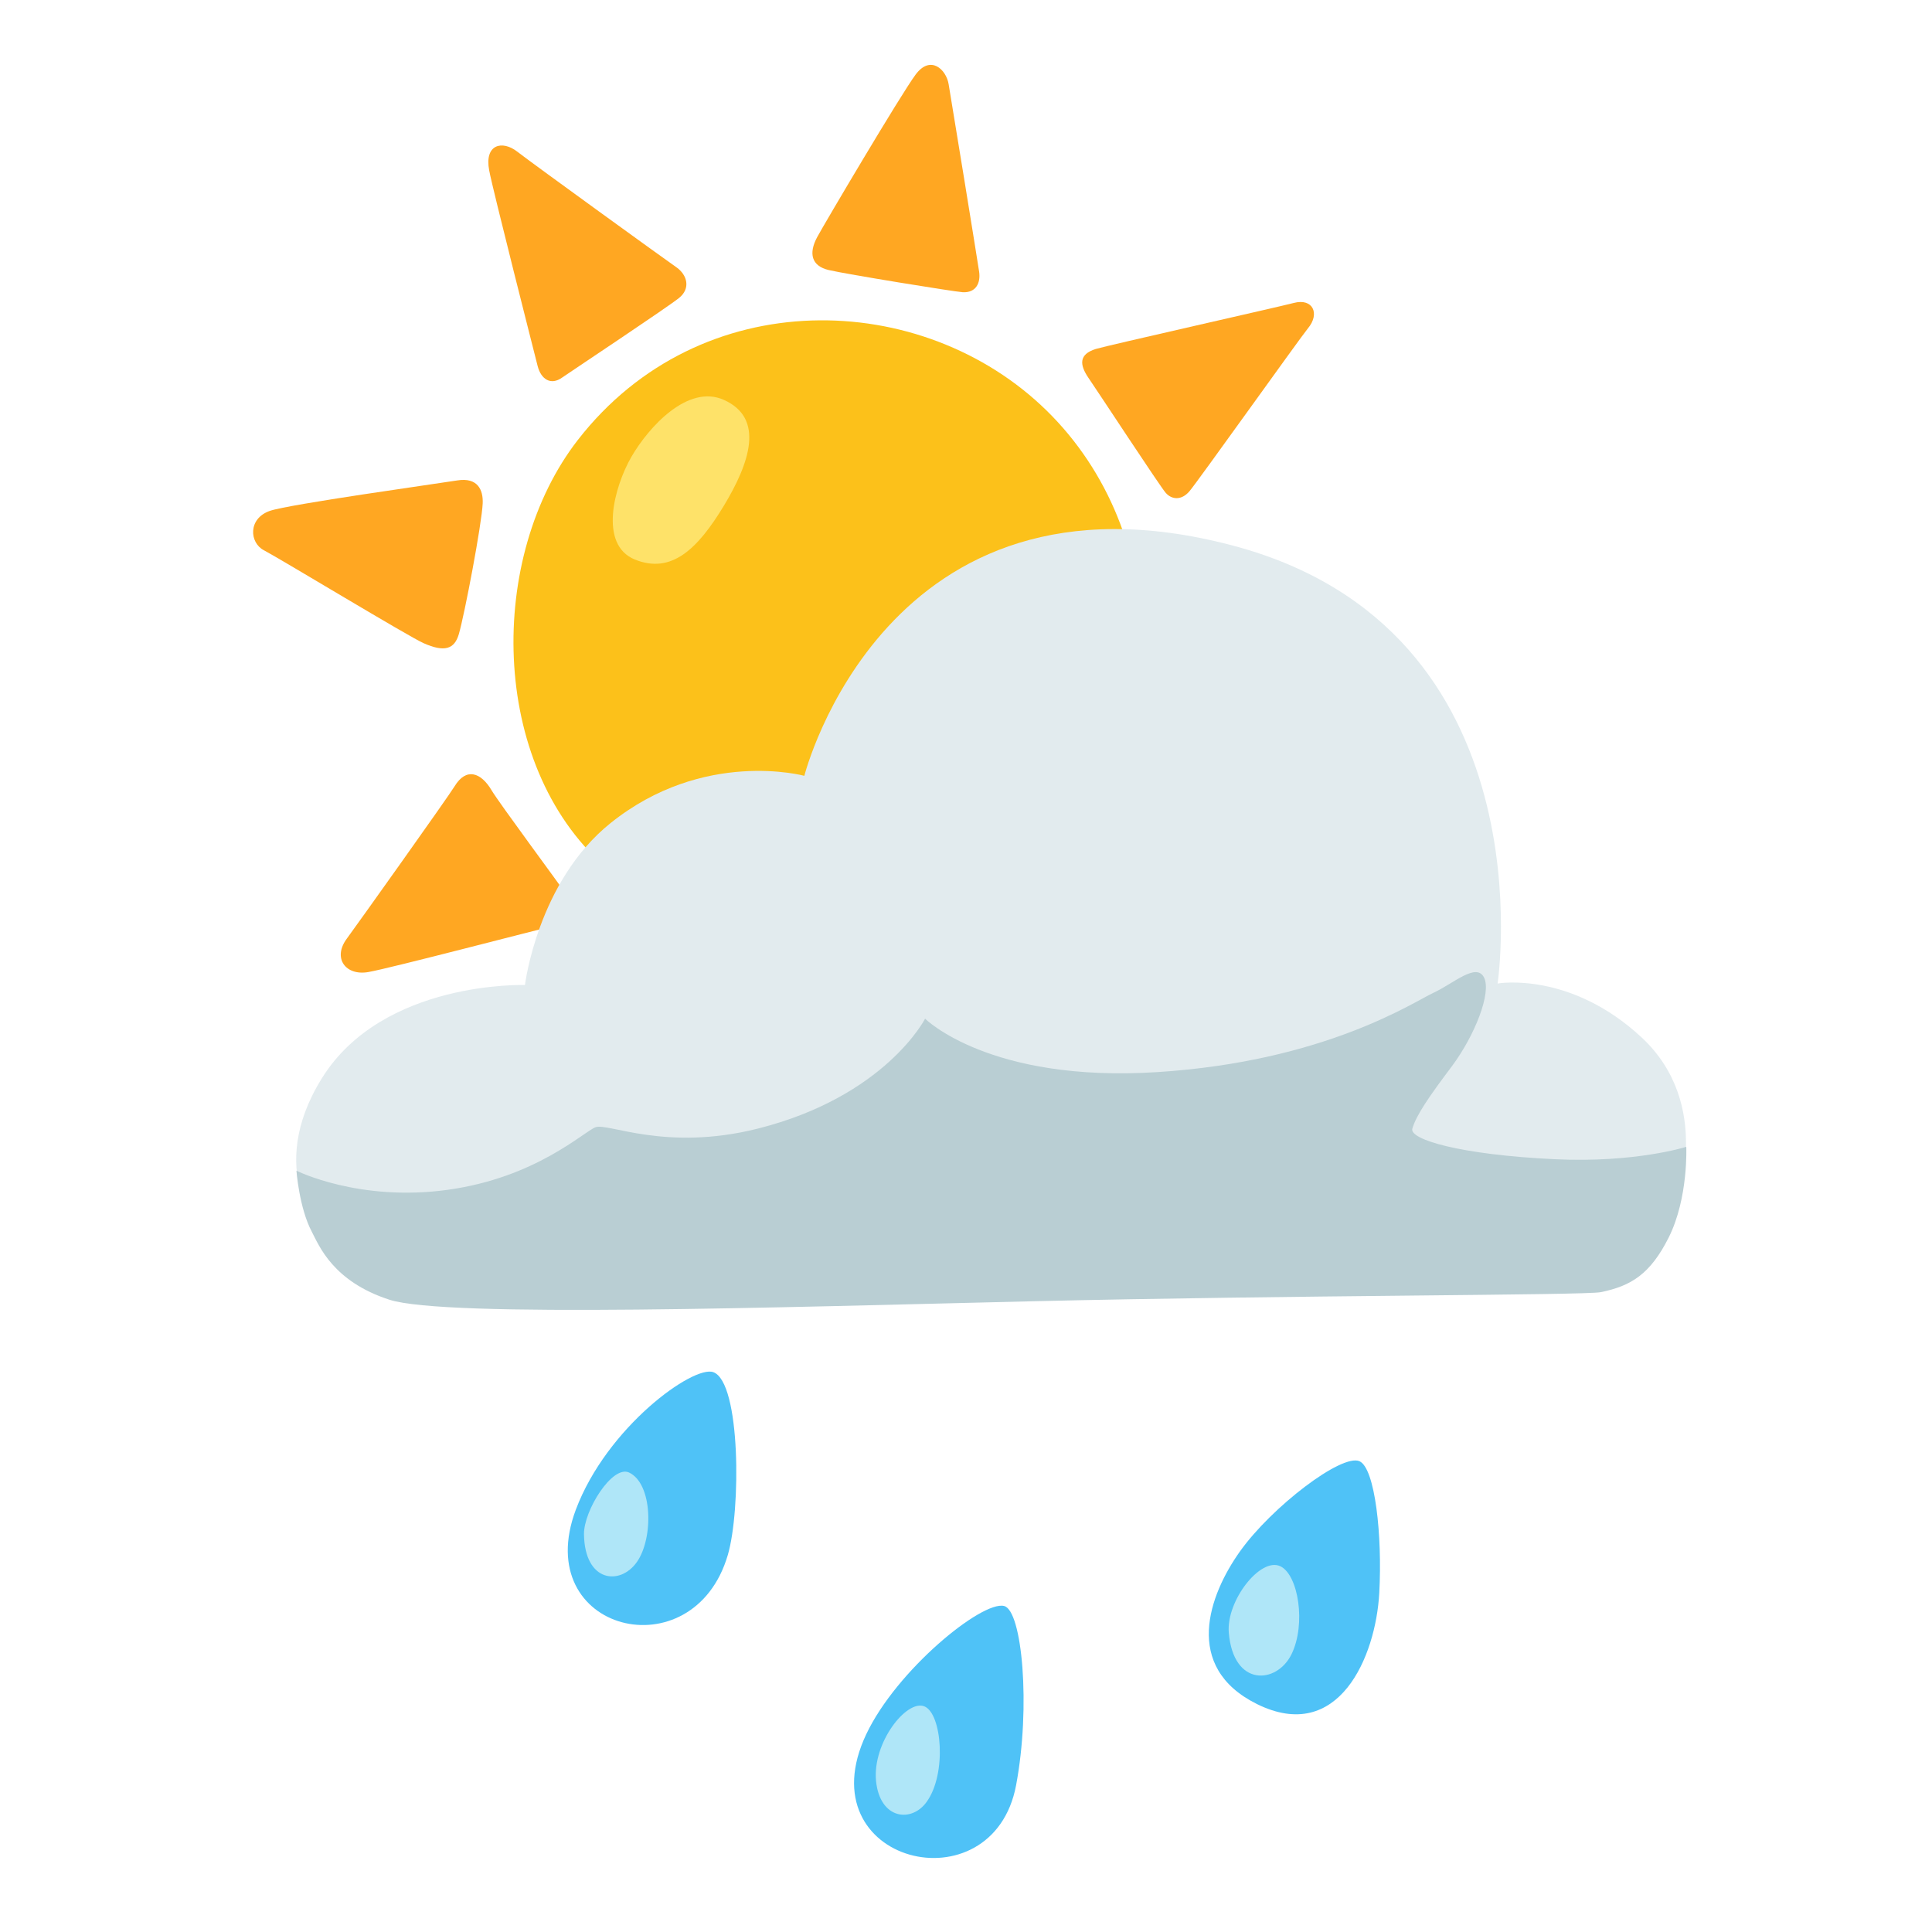
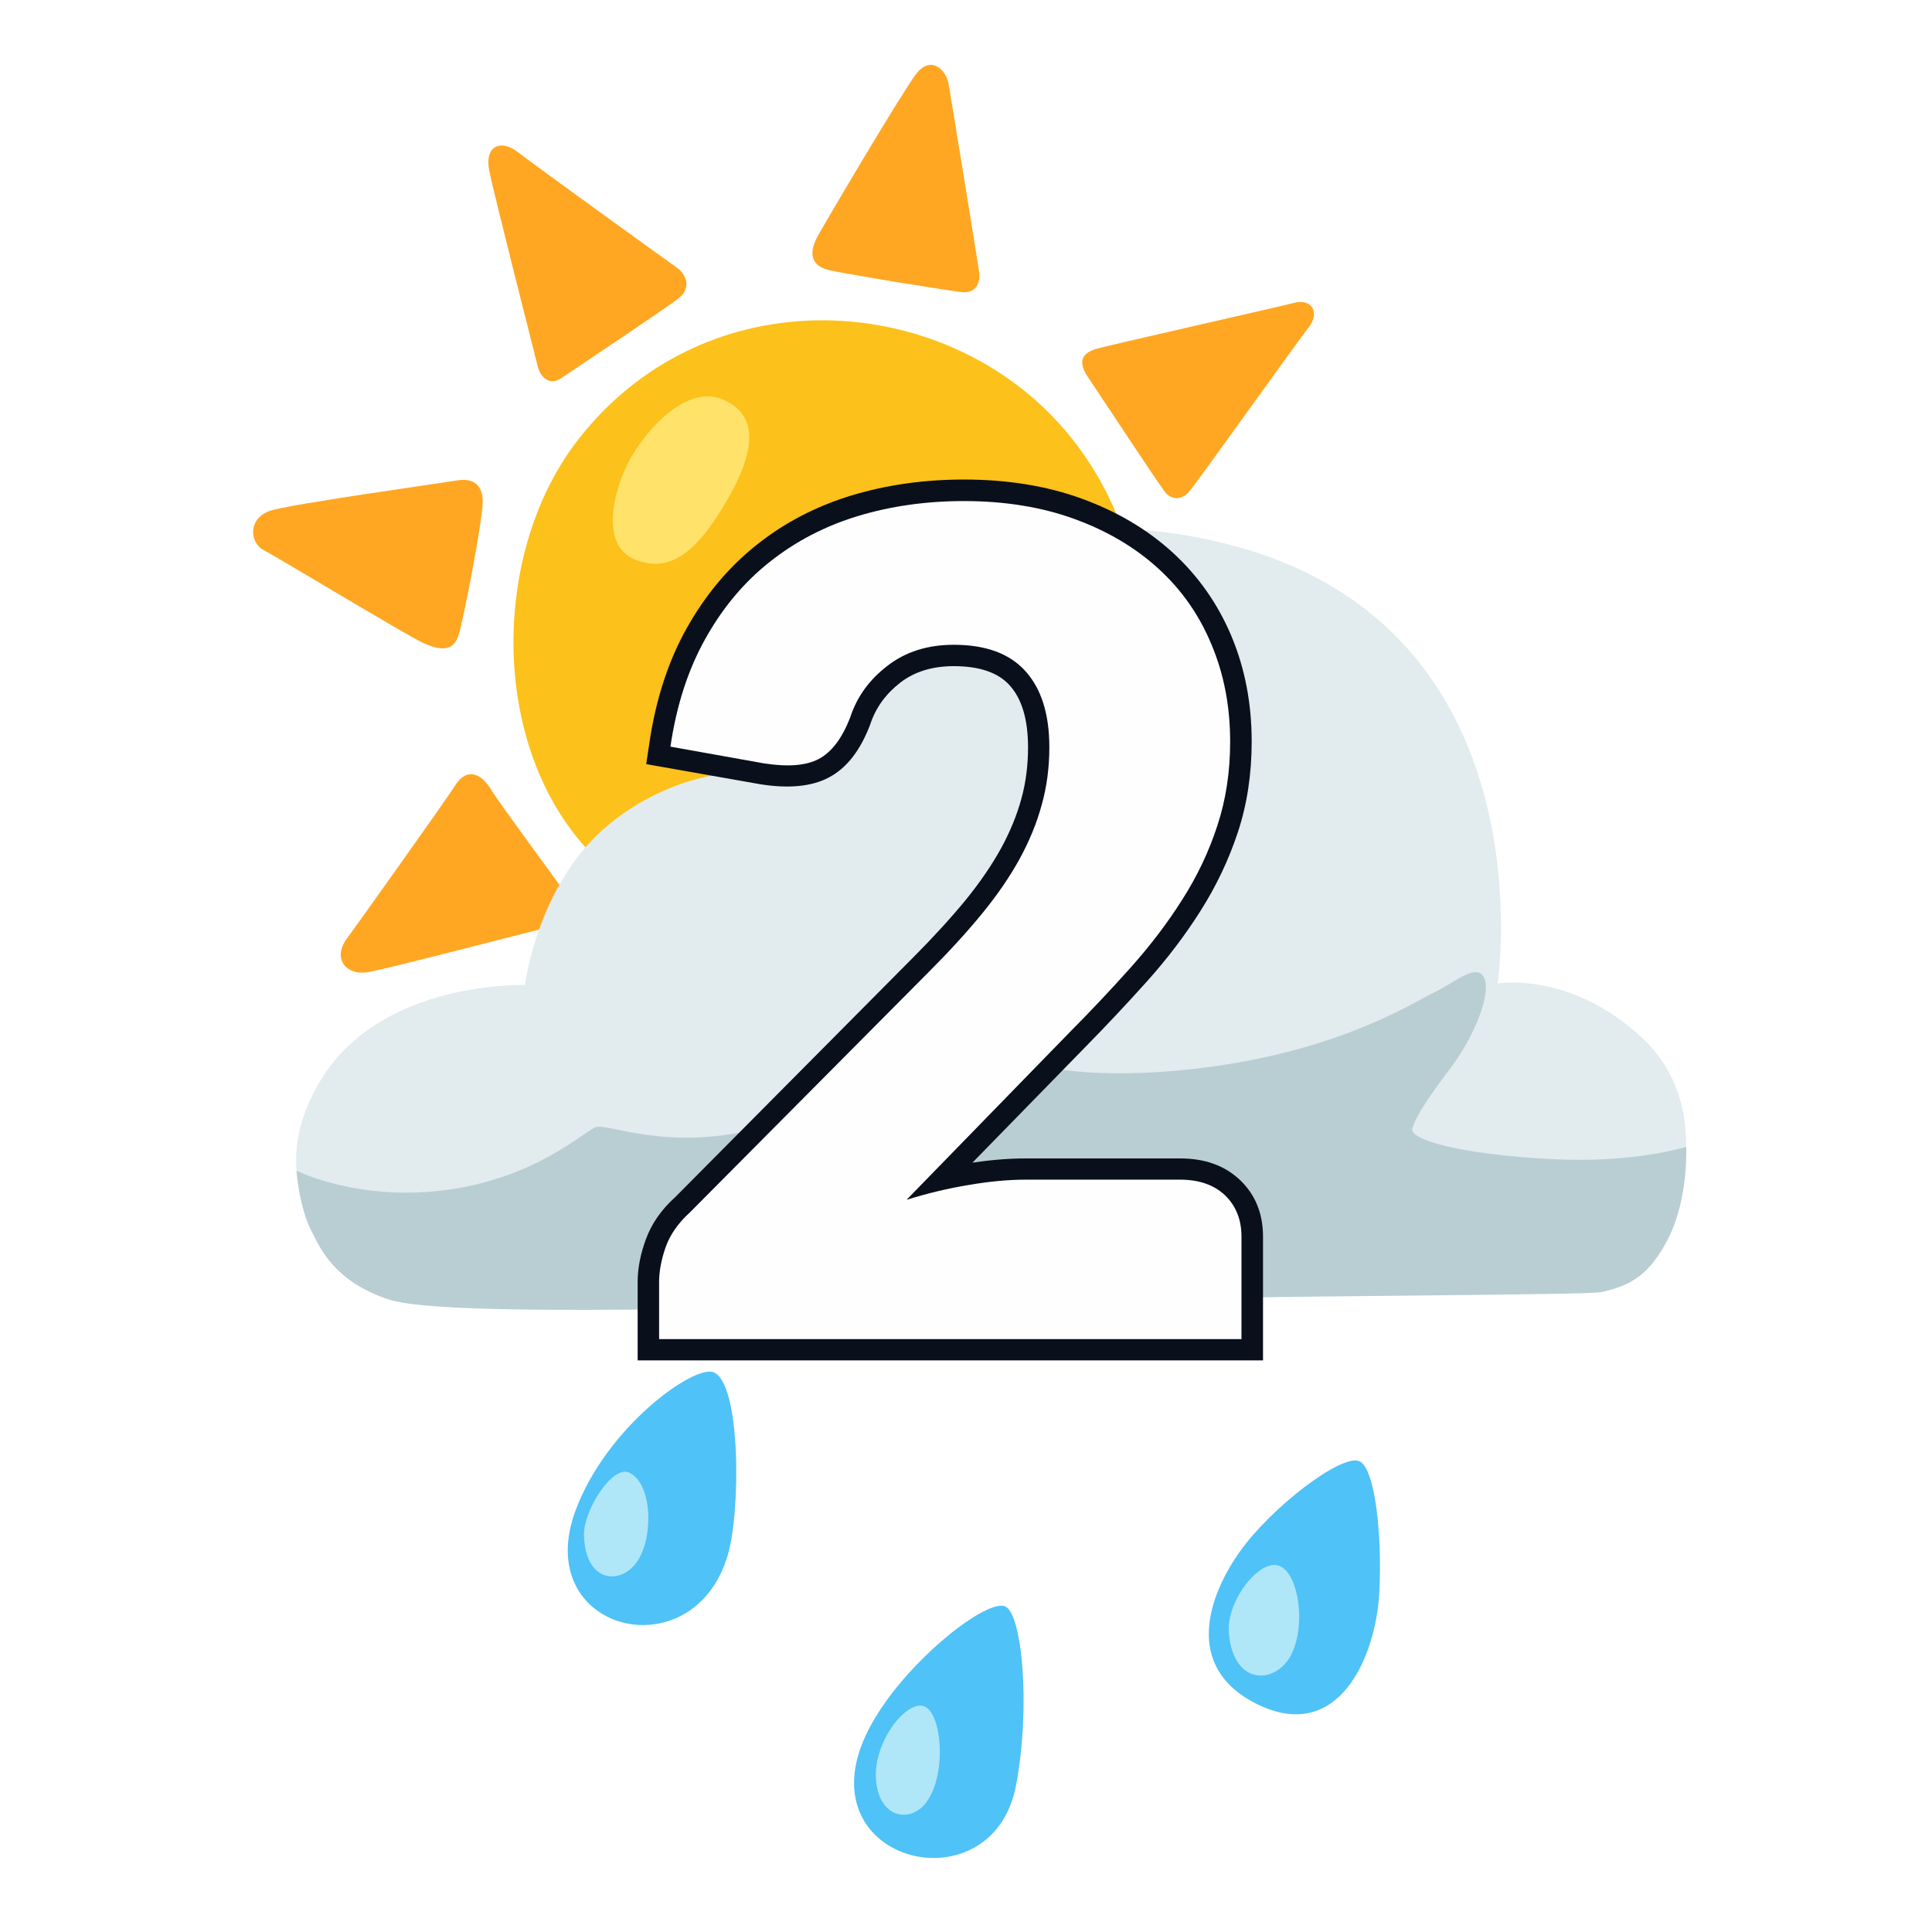
- <svg xmlns="http://www.w3.org/2000/svg" width="800px" height="800px" viewBox="0 0 128 128" aria-hidden="true" role="img" class="iconify iconify--noto" preserveAspectRatio="xMidYMid meet">
-   <path d="M38.29 29.14c-6.01 7.73-5.91 21.47 1.78 28.27c8.73 7.72 21.01 7.65 28.74.54c9.26-8.52 8.73-22.71.54-30.74c-8.24-8.08-22.95-8.5-31.06 1.93z" fill="#fcc11a" />
-   <path d="M47.95 26.49c-2.38-1.06-4.98 1.81-6.12 3.78c-1.13 1.96-2.19 5.81.23 6.8c2.42.98 4.15-.68 5.89-3.55c1.74-2.88 2.72-5.82 0-7.03z" fill="#fee269" />
-   <path d="M54.14 15.71c-.58 1.08-.38 1.91.76 2.18c1.14.27 8.28 1.43 8.88 1.47c.87.05 1.2-.6 1.09-1.36c-.11-.76-1.85-11.44-2.02-12.42c-.16-.98-1.2-1.96-2.18-.65s-6.09 9.96-6.53 10.78z" fill="#ffa722" />
-   <path d="M72.6 23.12c-1.12.35-1.09 1.03-.49 1.91c.6.87 4.74 7.19 5.12 7.62c.38.44 1.03.54 1.58-.11s7.35-10.19 7.84-10.78c.82-.98.33-2.02-.93-1.69c-.94.25-12.41 2.83-13.12 3.05z" fill="#ffa722" />
-   <path d="M30.12 52.09c.76-1.25 1.74-.93 2.45.27c.48.82 4.57 6.32 4.96 6.92c.38.6.54 1.74-.65 2.02c-1.2.27-10.95 2.83-12.47 3.1s-2.4-.93-1.42-2.23c.57-.77 6.7-9.37 7.13-10.08z" fill="#ffa722" />
-   <path d="M28.06 42.61c1.39.62 2.05.4 2.34-.6c.38-1.31 1.52-7.3 1.58-8.66c.04-.89-.33-1.74-1.69-1.52s-11.16 1.58-12.42 2.02c-1.45.51-1.35 2.11-.38 2.61c1.14.6 9.59 5.72 10.57 6.15z" fill="#ffa722" />
-   <path d="M44.99 19.74c.78-.63.54-1.52-.16-2.02c-.71-.49-9.46-6.82-10.57-7.68c-.98-.76-2.18-.49-1.85 1.25c.23 1.25 3.02 12.21 3.21 12.96c.22.87.87 1.31 1.63.76c.77-.53 6.93-4.62 7.74-5.27z" fill="#ffa722" />
-   <path d="M99.22 65.16s3.54-23.47-17.6-29.03C58.67 30.09 53.29 51.4 53.29 51.4s-6.68-1.82-12.85 3.14c-4.83 3.88-5.66 10.72-5.66 10.72s-9.41-.32-13.45 6.17c-3.84 6.17 0 10.22 0 10.22l55.54-2.23l34.19.2s2.47-6.42-2.28-10.87c-4.76-4.44-9.56-3.59-9.56-3.59z" fill="#e2ebee" />
-   <path d="M61.29 67.49s4.25 4.25 15.38 3.54s16.99-4.65 18.31-5.26c1.32-.61 2.83-2.02 3.34-1.01c.51 1.01-.61 3.84-2.12 5.87c-1.52 2.02-2.37 3.25-2.63 4.15c-.2.71 3.14 1.72 9.41 2.02c5.36.26 8.74-.82 8.74-.82s.15 3.37-1.16 6c-1.22 2.43-2.49 3.22-4.51 3.63c-1.04.21-20.67.2-37.56.6c-16.89.4-38.95 1.11-42.69-.1s-4.66-3.58-5.14-4.5c-.84-1.58-1.02-4.05-1.02-4.05s4.14 2.08 10.01 1.27s9-3.84 9.81-4.15c.81-.3 4.65 1.62 10.72.1c8.48-2.13 11.11-7.29 11.11-7.29z" fill="#b9ced3" />
-   <path d="M47.26 90.91c-1.32-.48-7.05 3.63-9.11 9.11c-3.04 8.09 7.79 10.79 10.07 3c.87-2.96.86-11.45-.96-12.11z" fill="#4fc2f7" />
-   <path d="M90.07 96.81c-1.17-.52-5.82 3.02-7.93 5.99c-2.02 2.84-3.82 7.64 1.14 10.1c5.41 2.67 7.87-3.14 8.1-7.36c.21-3.82-.28-8.27-1.31-8.73z" fill="#4fc2f7" />
-   <path d="M66.52 106.4c-1.47-.35-7.11 4.23-9.13 8.5c-4.05 8.56 8.39 11.58 9.93 3.37c.98-5.21.4-11.59-.8-11.87z" fill="#4fc2f7" />
-   <path d="M61.24 113.05c-1.17-.47-3.45 2.4-3.2 4.95c.26 2.55 2.36 2.78 3.36 1.37c1.34-1.87 1-5.86-.16-6.32z" fill="#afe6f8" />
-   <path d="M41.68 97.56c-1.11-.52-3.01 2.52-2.99 4.09c.05 3.2 2.41 3.41 3.51 1.83c1.1-1.57 1.05-5.18-.52-5.92z" fill="#afe6f8" />
-   <path d="M84.83 103.77c-1.32-.63-3.59 2.28-3.42 4.39c.3 3.64 3.19 3.42 4.16 1.43s.45-5.25-.74-5.82z" fill="#afe6f8" />
+ <svg xmlns="http://www.w3.org/2000/svg" width="128" zoomAndPan="magnify" viewBox="0 0 96 96" height="128" preserveAspectRatio="xMidYMid meet" version="1.0">
+   <defs>
+     <g />
+     <clipPath id="b56ab39f67">
+       <rect x="0" width="35" y="0" height="69" />
+     </clipPath>
+   </defs>
+   <path fill="#fcc11a" d="M 28.719 21.855 C 24.211 27.652 24.285 37.957 30.051 43.059 C 36.602 48.848 45.809 48.797 51.609 43.461 C 58.551 37.074 58.156 26.43 52.012 20.406 C 45.832 14.348 34.801 14.031 28.719 21.855 Z M 28.719 21.855 " fill-opacity="1" fill-rule="nonzero" />
+   <path fill="#fee269" d="M 35.961 19.867 C 34.176 19.074 32.227 21.227 31.371 22.703 C 30.523 24.172 29.73 27.059 31.547 27.801 C 33.359 28.539 34.656 27.293 35.961 25.141 C 37.266 22.98 38.004 20.773 35.961 19.867 Z M 35.961 19.867 " fill-opacity="1" fill-rule="nonzero" />
+   <path fill="#ffa722" d="M 40.605 11.781 C 40.172 12.594 40.32 13.215 41.176 13.418 C 42.031 13.621 47.387 14.488 47.836 14.52 C 48.488 14.559 48.734 14.07 48.652 13.5 C 48.57 12.93 47.266 4.922 47.137 4.184 C 47.016 3.449 46.238 2.715 45.504 3.699 C 44.766 4.68 40.934 11.168 40.605 11.781 Z M 40.605 11.781 " fill-opacity="1" fill-rule="nonzero" />
+   <path fill="#ffa722" d="M 54.449 17.34 C 53.609 17.602 53.633 18.113 54.082 18.773 C 54.531 19.426 57.637 24.164 57.922 24.488 C 58.207 24.816 58.695 24.891 59.109 24.406 C 59.52 23.918 64.621 16.762 64.988 16.32 C 65.602 15.586 65.234 14.805 64.289 15.051 C 63.586 15.238 54.984 17.176 54.449 17.34 Z M 54.449 17.34 " fill-opacity="1" fill-rule="nonzero" />
+   <path fill="#ffa722" d="M 22.59 39.066 C 23.16 38.129 23.895 38.371 24.426 39.27 C 24.789 39.887 27.855 44.012 28.148 44.461 C 28.434 44.91 28.551 45.766 27.66 45.977 C 26.762 46.176 19.449 48.098 18.309 48.301 C 17.168 48.504 16.508 47.602 17.242 46.629 C 17.672 46.051 22.266 39.602 22.59 39.066 Z M 22.59 39.066 " fill-opacity="1" fill-rule="nonzero" />
+   <path fill="#ffa722" d="M 21.047 31.957 C 22.086 32.422 22.582 32.258 22.801 31.508 C 23.086 30.523 23.941 26.031 23.984 25.012 C 24.016 24.344 23.738 23.707 22.719 23.871 C 21.699 24.039 14.348 25.059 13.402 25.387 C 12.316 25.77 12.391 26.969 13.117 27.344 C 13.973 27.797 20.309 31.637 21.047 31.957 Z M 21.047 31.957 " fill-opacity="1" fill-rule="nonzero" />
+   <path fill="#ffa722" d="M 33.742 14.805 C 34.328 14.332 34.148 13.664 33.621 13.289 C 33.09 12.922 26.527 8.176 25.695 7.531 C 24.961 6.961 24.059 7.164 24.309 8.469 C 24.48 9.406 26.574 17.625 26.715 18.188 C 26.879 18.84 27.367 19.172 27.938 18.758 C 28.516 18.359 33.137 15.293 33.742 14.805 Z M 33.742 14.805 " fill-opacity="1" fill-rule="nonzero" />
+   <path fill="#e2ebee" d="M 74.414 48.871 C 74.414 48.871 77.07 31.266 61.215 27.098 C 44.004 22.566 39.969 38.551 39.969 38.551 C 39.969 38.551 34.957 37.184 30.328 40.906 C 26.707 43.816 26.086 48.945 26.086 48.945 C 26.086 48.945 19.027 48.703 15.996 53.574 C 13.117 58.199 15.996 61.238 15.996 61.238 L 57.652 59.566 L 83.297 59.715 C 83.297 59.715 85.148 54.898 81.586 51.562 C 78.016 48.234 74.414 48.871 74.414 48.871 Z M 74.414 48.871 " fill-opacity="1" fill-rule="nonzero" />
+   <path fill="#b9ced3" d="M 45.969 50.617 C 45.969 50.617 49.156 53.805 57.504 53.273 C 65.852 52.738 70.246 49.785 71.234 49.328 C 72.227 48.871 73.359 47.812 73.738 48.57 C 74.121 49.328 73.281 51.449 72.148 52.973 C 71.012 54.488 70.371 55.41 70.176 56.086 C 70.027 56.617 72.531 57.375 77.234 57.602 C 81.254 57.797 83.789 56.984 83.789 56.984 C 83.789 56.984 83.902 59.512 82.922 61.484 C 82.004 63.309 81.051 63.898 79.539 64.207 C 78.758 64.363 64.035 64.359 51.367 64.656 C 38.699 64.957 22.156 65.488 19.352 64.582 C 16.547 63.676 15.855 61.898 15.496 61.207 C 14.863 60.023 14.73 58.172 14.73 58.172 C 14.73 58.172 17.836 59.73 22.238 59.121 C 26.641 58.516 28.988 56.242 29.594 56.012 C 30.203 55.785 33.082 57.227 37.637 56.086 C 43.996 54.488 45.969 50.617 45.969 50.617 Z M 45.969 50.617 " fill-opacity="1" fill-rule="nonzero" />
+   <path fill="#4fc2f7" d="M 35.445 68.184 C 34.453 67.824 30.156 70.906 28.613 75.016 C 26.332 81.082 34.453 83.109 36.164 77.266 C 36.816 75.047 36.809 68.676 35.445 68.184 Z M 35.445 68.184 " fill-opacity="1" fill-rule="nonzero" />
+   <path fill="#4fc2f7" d="M 67.551 72.609 C 66.676 72.219 63.188 74.871 61.605 77.102 C 60.09 79.23 58.738 82.828 62.461 84.676 C 66.516 86.676 68.363 82.32 68.535 79.156 C 68.691 76.289 68.324 72.953 67.551 72.609 Z M 67.551 72.609 " fill-opacity="1" fill-rule="nonzero" />
+   <path fill="#4fc2f7" d="M 49.891 79.801 C 48.789 79.539 44.559 82.973 43.043 86.176 C 40.004 92.594 49.336 94.859 50.488 88.703 C 51.227 84.797 50.789 80.012 49.891 79.801 Z M 49.891 79.801 " fill-opacity="1" fill-rule="nonzero" />
+   <path fill="#afe6f8" d="M 45.93 84.789 C 45.051 84.434 43.344 86.586 43.531 88.5 C 43.727 90.414 45.301 90.586 46.051 89.527 C 47.055 88.125 46.801 85.133 45.93 84.789 Z M 45.93 84.789 " fill-opacity="1" fill-rule="nonzero" />
+   <path fill="#afe6f8" d="M 31.262 73.172 C 30.426 72.781 29.004 75.059 29.016 76.238 C 29.055 78.637 30.824 78.797 31.648 77.609 C 32.477 76.434 32.438 73.727 31.262 73.172 Z M 31.262 73.172 " fill-opacity="1" fill-rule="nonzero" />
+   <path fill="#afe6f8" d="M 63.621 77.828 C 62.633 77.355 60.93 79.539 61.059 81.121 C 61.281 83.852 63.449 83.684 64.176 82.191 C 64.906 80.699 64.516 78.254 63.621 77.828 Z M 63.621 77.828 " fill-opacity="1" fill-rule="nonzero" />
+   <g transform="matrix(1, 0, 0, 1, 30, 10)">
+     <g clip-path="url(#b56ab39f67)">
+       <g fill="#0a0f1c" fill-opacity="1">
+         <g transform="translate(1.047318, 56.53878)">
+           <g>
+             <path d="M 27.598 -8.977 C 28.824 -8.977 29.809 -8.621 30.562 -7.91 C 31.328 -7.184 31.711 -6.242 31.711 -5.09 L 31.711 1.059 L 0.637 1.059 L 0.637 -2.828 C 0.637 -3.5 0.77 -4.203 1.039 -4.941 C 1.324 -5.73 1.816 -6.438 2.516 -7.066 L 3.223 -6.277 L 2.473 -7.023 L 14.348 -18.984 C 15.34 -19.98 16.203 -20.926 16.938 -21.82 C 17.648 -22.695 18.234 -23.551 18.695 -24.387 C 19.145 -25.211 19.48 -26.031 19.703 -26.844 C 19.926 -27.648 20.035 -28.504 20.035 -29.406 C 20.035 -30.777 19.734 -31.801 19.129 -32.477 C 18.559 -33.117 17.629 -33.438 16.344 -33.438 C 15.285 -33.438 14.402 -33.168 13.695 -32.625 C 12.973 -32.066 12.473 -31.383 12.203 -30.57 L 12.195 -30.551 L 12.188 -30.527 C 11.699 -29.242 11.016 -28.367 10.137 -27.906 C 9.289 -27.457 8.152 -27.344 6.734 -27.57 L 1.062 -28.57 L 1.215 -29.59 C 1.535 -31.773 2.156 -33.688 3.078 -35.328 C 4 -36.973 5.152 -38.352 6.535 -39.453 C 7.914 -40.555 9.488 -41.379 11.258 -41.918 C 12.996 -42.445 14.863 -42.711 16.852 -42.711 C 19.012 -42.711 20.969 -42.395 22.715 -41.758 C 24.477 -41.113 25.988 -40.219 27.242 -39.066 C 28.504 -37.906 29.473 -36.523 30.145 -34.922 C 30.812 -33.328 31.148 -31.586 31.148 -29.691 C 31.148 -28.066 30.918 -26.562 30.457 -25.172 C 30.004 -23.809 29.387 -22.508 28.605 -21.277 C 27.84 -20.066 26.953 -18.898 25.941 -17.77 C 24.961 -16.676 23.918 -15.566 22.812 -14.441 L 14.754 -6.188 L 13.996 -6.93 L 13.684 -7.941 C 14.766 -8.273 15.84 -8.531 16.906 -8.707 C 17.98 -8.887 18.98 -8.977 19.906 -8.977 Z M 27.598 -6.855 L 19.906 -6.855 C 19.098 -6.855 18.215 -6.777 17.254 -6.617 C 16.281 -6.457 15.301 -6.223 14.309 -5.914 L 13.238 -7.668 L 21.301 -15.93 C 22.383 -17.027 23.402 -18.113 24.363 -19.188 C 25.293 -20.227 26.113 -21.301 26.816 -22.41 C 27.504 -23.496 28.047 -24.641 28.441 -25.84 C 28.832 -27.012 29.027 -28.297 29.027 -29.691 C 29.027 -31.301 28.746 -32.773 28.188 -34.102 C 27.637 -35.418 26.844 -36.555 25.805 -37.504 C 24.762 -38.465 23.488 -39.219 21.988 -39.766 C 20.477 -40.316 18.766 -40.59 16.852 -40.59 C 15.074 -40.59 13.414 -40.355 11.875 -39.887 C 10.363 -39.426 9.023 -38.73 7.859 -37.797 C 6.695 -36.867 5.715 -35.695 4.926 -34.289 C 4.133 -32.875 3.594 -31.207 3.312 -29.281 L 2.262 -29.438 L 2.445 -30.48 L 7.066 -29.664 C 8.02 -29.512 8.715 -29.551 9.145 -29.777 C 9.551 -29.996 9.906 -30.496 10.207 -31.285 L 11.199 -30.906 L 10.191 -31.242 C 10.598 -32.465 11.336 -33.484 12.402 -34.305 C 13.488 -35.141 14.805 -35.559 16.344 -35.559 C 18.262 -35.559 19.719 -35 20.711 -33.887 C 21.672 -32.812 22.156 -31.316 22.156 -29.406 C 22.156 -28.312 22.02 -27.273 21.75 -26.285 C 21.484 -25.309 21.086 -24.34 20.555 -23.371 C 20.031 -22.418 19.375 -21.453 18.578 -20.48 C 17.801 -19.527 16.895 -18.531 15.852 -17.492 L 3.953 -5.508 L 3.934 -5.488 C 3.5 -5.098 3.199 -4.676 3.031 -4.219 C 2.848 -3.715 2.758 -3.25 2.758 -2.828 L 2.758 0 L 1.695 0 L 1.695 -1.059 L 30.652 -1.059 L 30.652 0 L 29.59 0 L 29.59 -5.09 C 29.59 -5.633 29.43 -6.062 29.102 -6.371 C 28.762 -6.695 28.258 -6.855 27.598 -6.855 Z M 27.598 -6.855 " />
+           </g>
+         </g>
+       </g>
+       <g fill="#fefefe" fill-opacity="1">
+         <g transform="translate(1.047318, 56.53878)">
+           <g>
+             <path d="M 27.594 -7.922 C 28.539 -7.922 29.285 -7.66 29.828 -7.141 C 30.367 -6.617 30.641 -5.938 30.641 -5.094 L 30.641 0 L 1.703 0 L 1.703 -2.828 C 1.703 -3.367 1.812 -3.953 2.031 -4.578 C 2.258 -5.203 2.656 -5.77 3.219 -6.281 L 15.094 -18.234 C 16.113 -19.254 17 -20.223 17.75 -21.141 C 18.508 -22.066 19.133 -22.977 19.625 -23.875 C 20.113 -24.77 20.477 -25.664 20.719 -26.562 C 20.969 -27.457 21.094 -28.406 21.094 -29.406 C 21.094 -31.039 20.703 -32.297 19.922 -33.172 C 19.141 -34.055 17.945 -34.5 16.344 -34.5 C 15.039 -34.5 13.941 -34.148 13.047 -33.453 C 12.148 -32.766 11.535 -31.914 11.203 -30.906 C 10.805 -29.863 10.285 -29.172 9.641 -28.828 C 9.004 -28.492 8.094 -28.422 6.906 -28.609 L 2.266 -29.438 C 2.566 -31.488 3.145 -33.273 4 -34.797 C 4.852 -36.328 5.914 -37.598 7.188 -38.609 C 8.469 -39.629 9.926 -40.391 11.562 -40.891 C 13.207 -41.391 14.969 -41.641 16.844 -41.641 C 18.883 -41.641 20.719 -41.344 22.344 -40.75 C 23.977 -40.156 25.367 -39.332 26.516 -38.281 C 27.672 -37.227 28.551 -35.969 29.156 -34.5 C 29.77 -33.039 30.078 -31.438 30.078 -29.688 C 30.078 -28.176 29.863 -26.781 29.438 -25.5 C 29.02 -24.219 28.441 -23 27.703 -21.844 C 26.973 -20.688 26.117 -19.562 25.141 -18.469 C 24.172 -17.383 23.141 -16.289 22.047 -15.188 L 14 -6.922 C 15.031 -7.242 16.055 -7.488 17.078 -7.656 C 18.098 -7.832 19.039 -7.922 19.906 -7.922 Z M 27.594 -7.922 " />
+           </g>
+         </g>
+       </g>
+     </g>
+   </g>
</svg>
